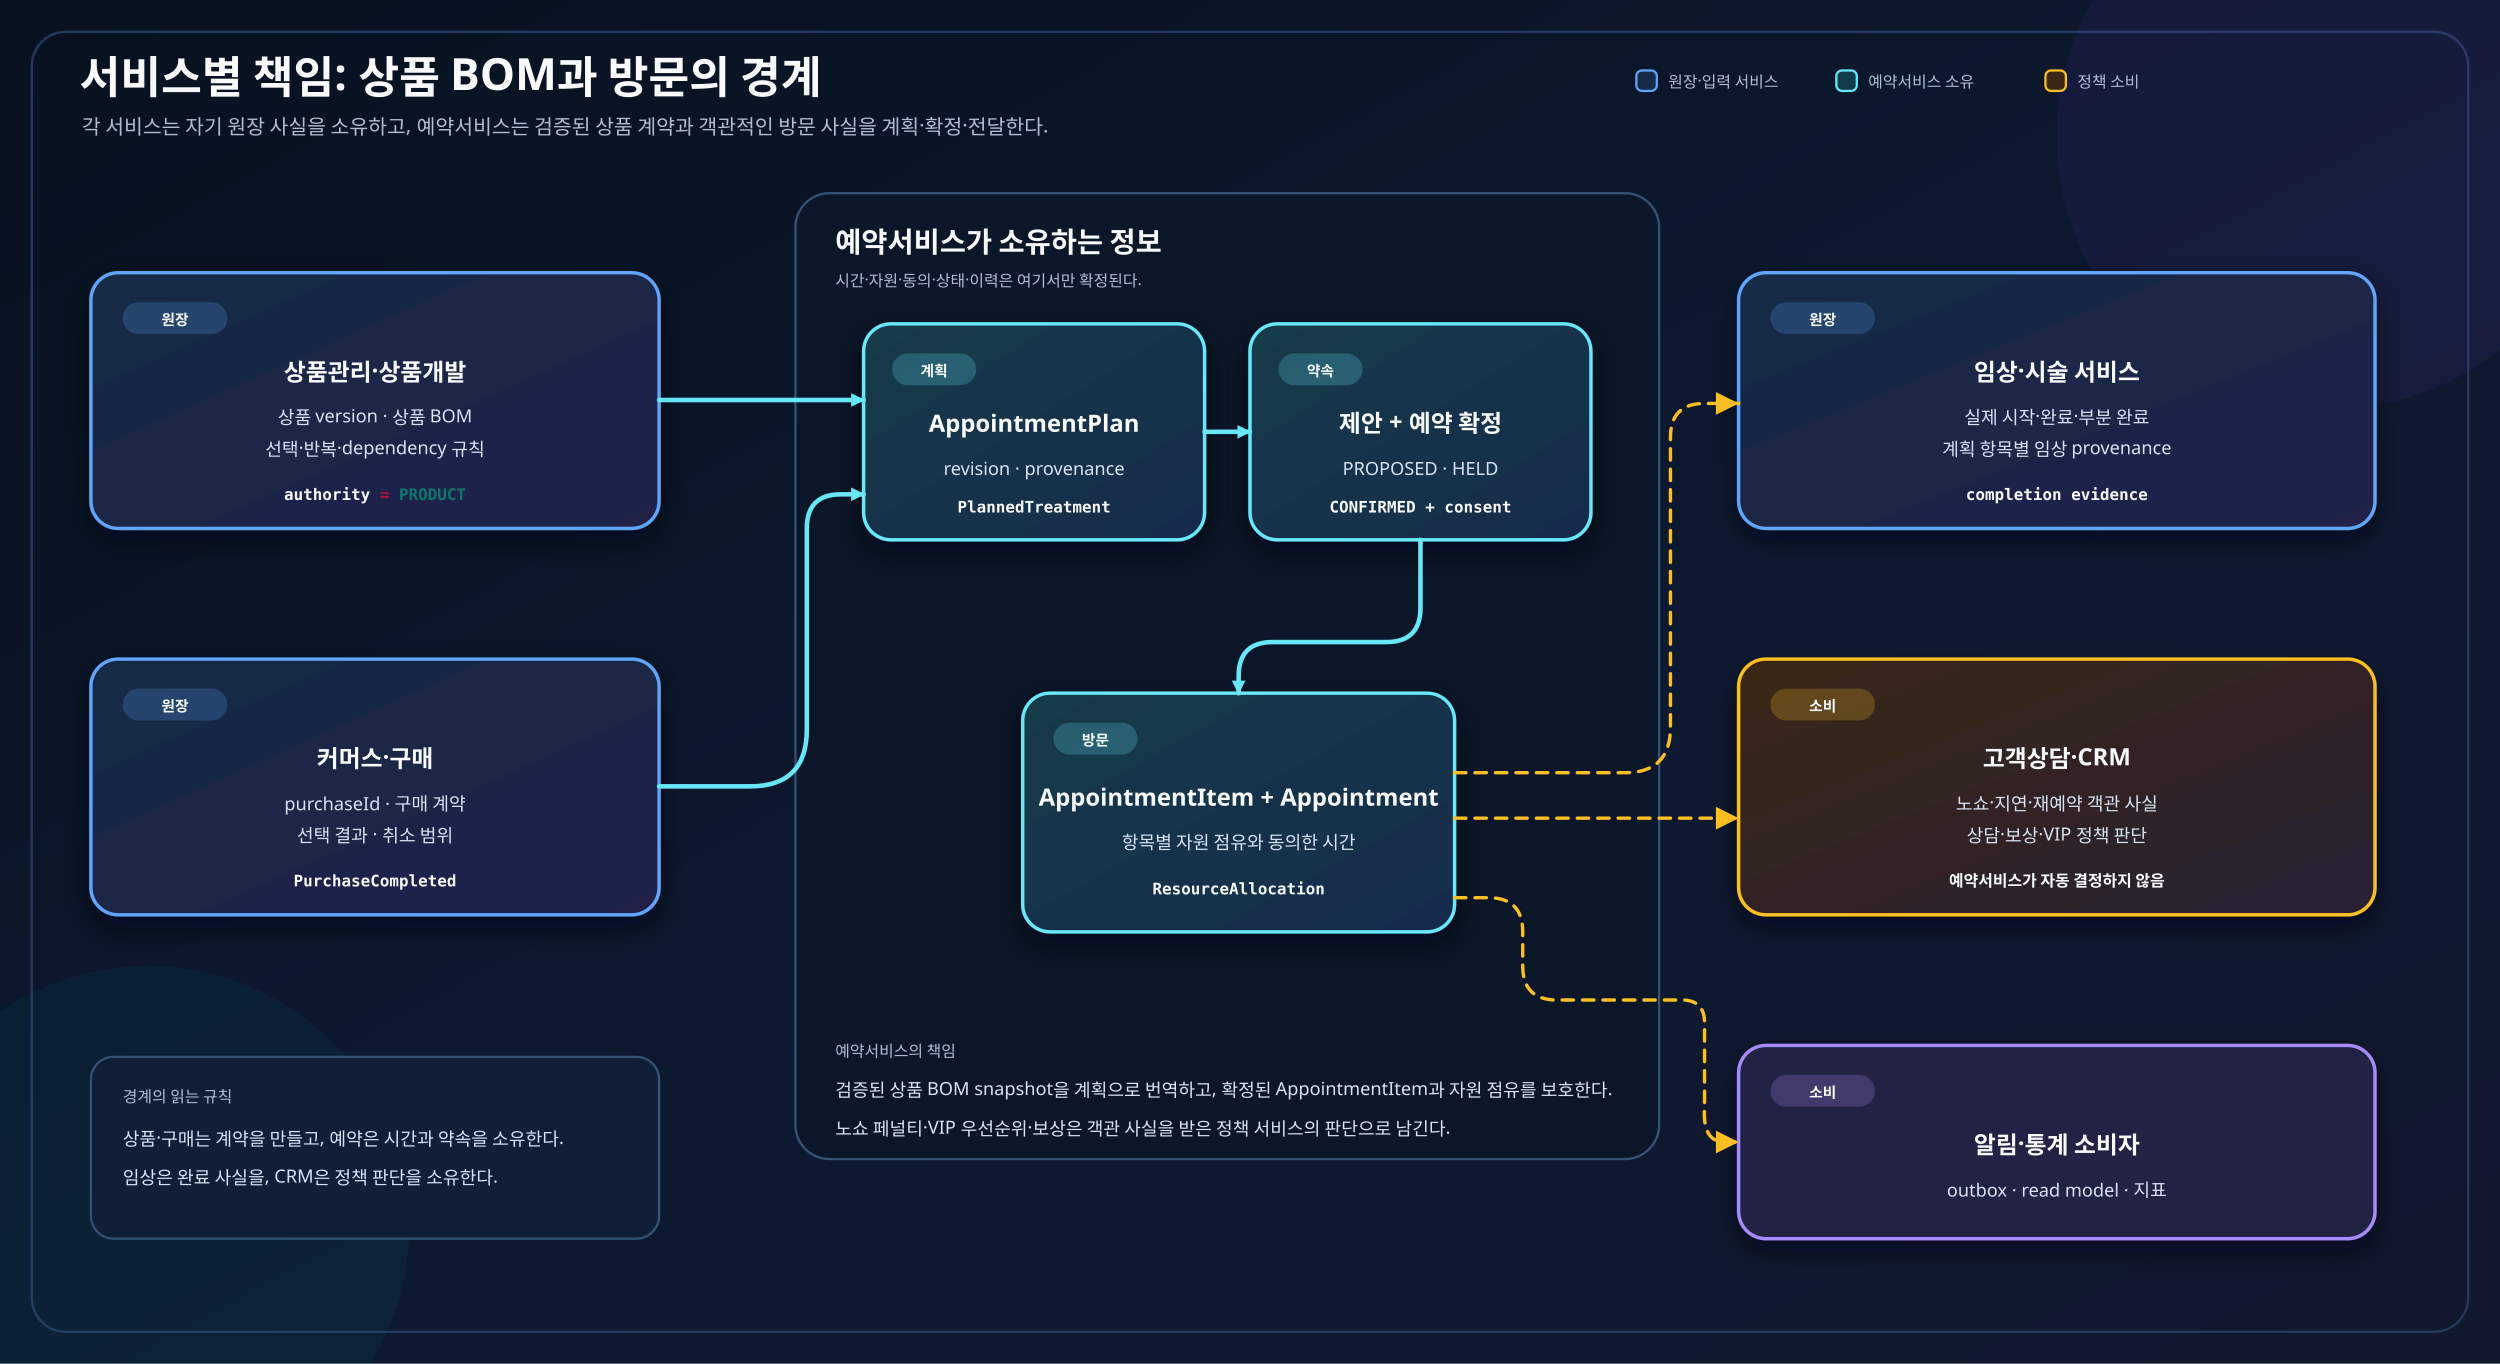
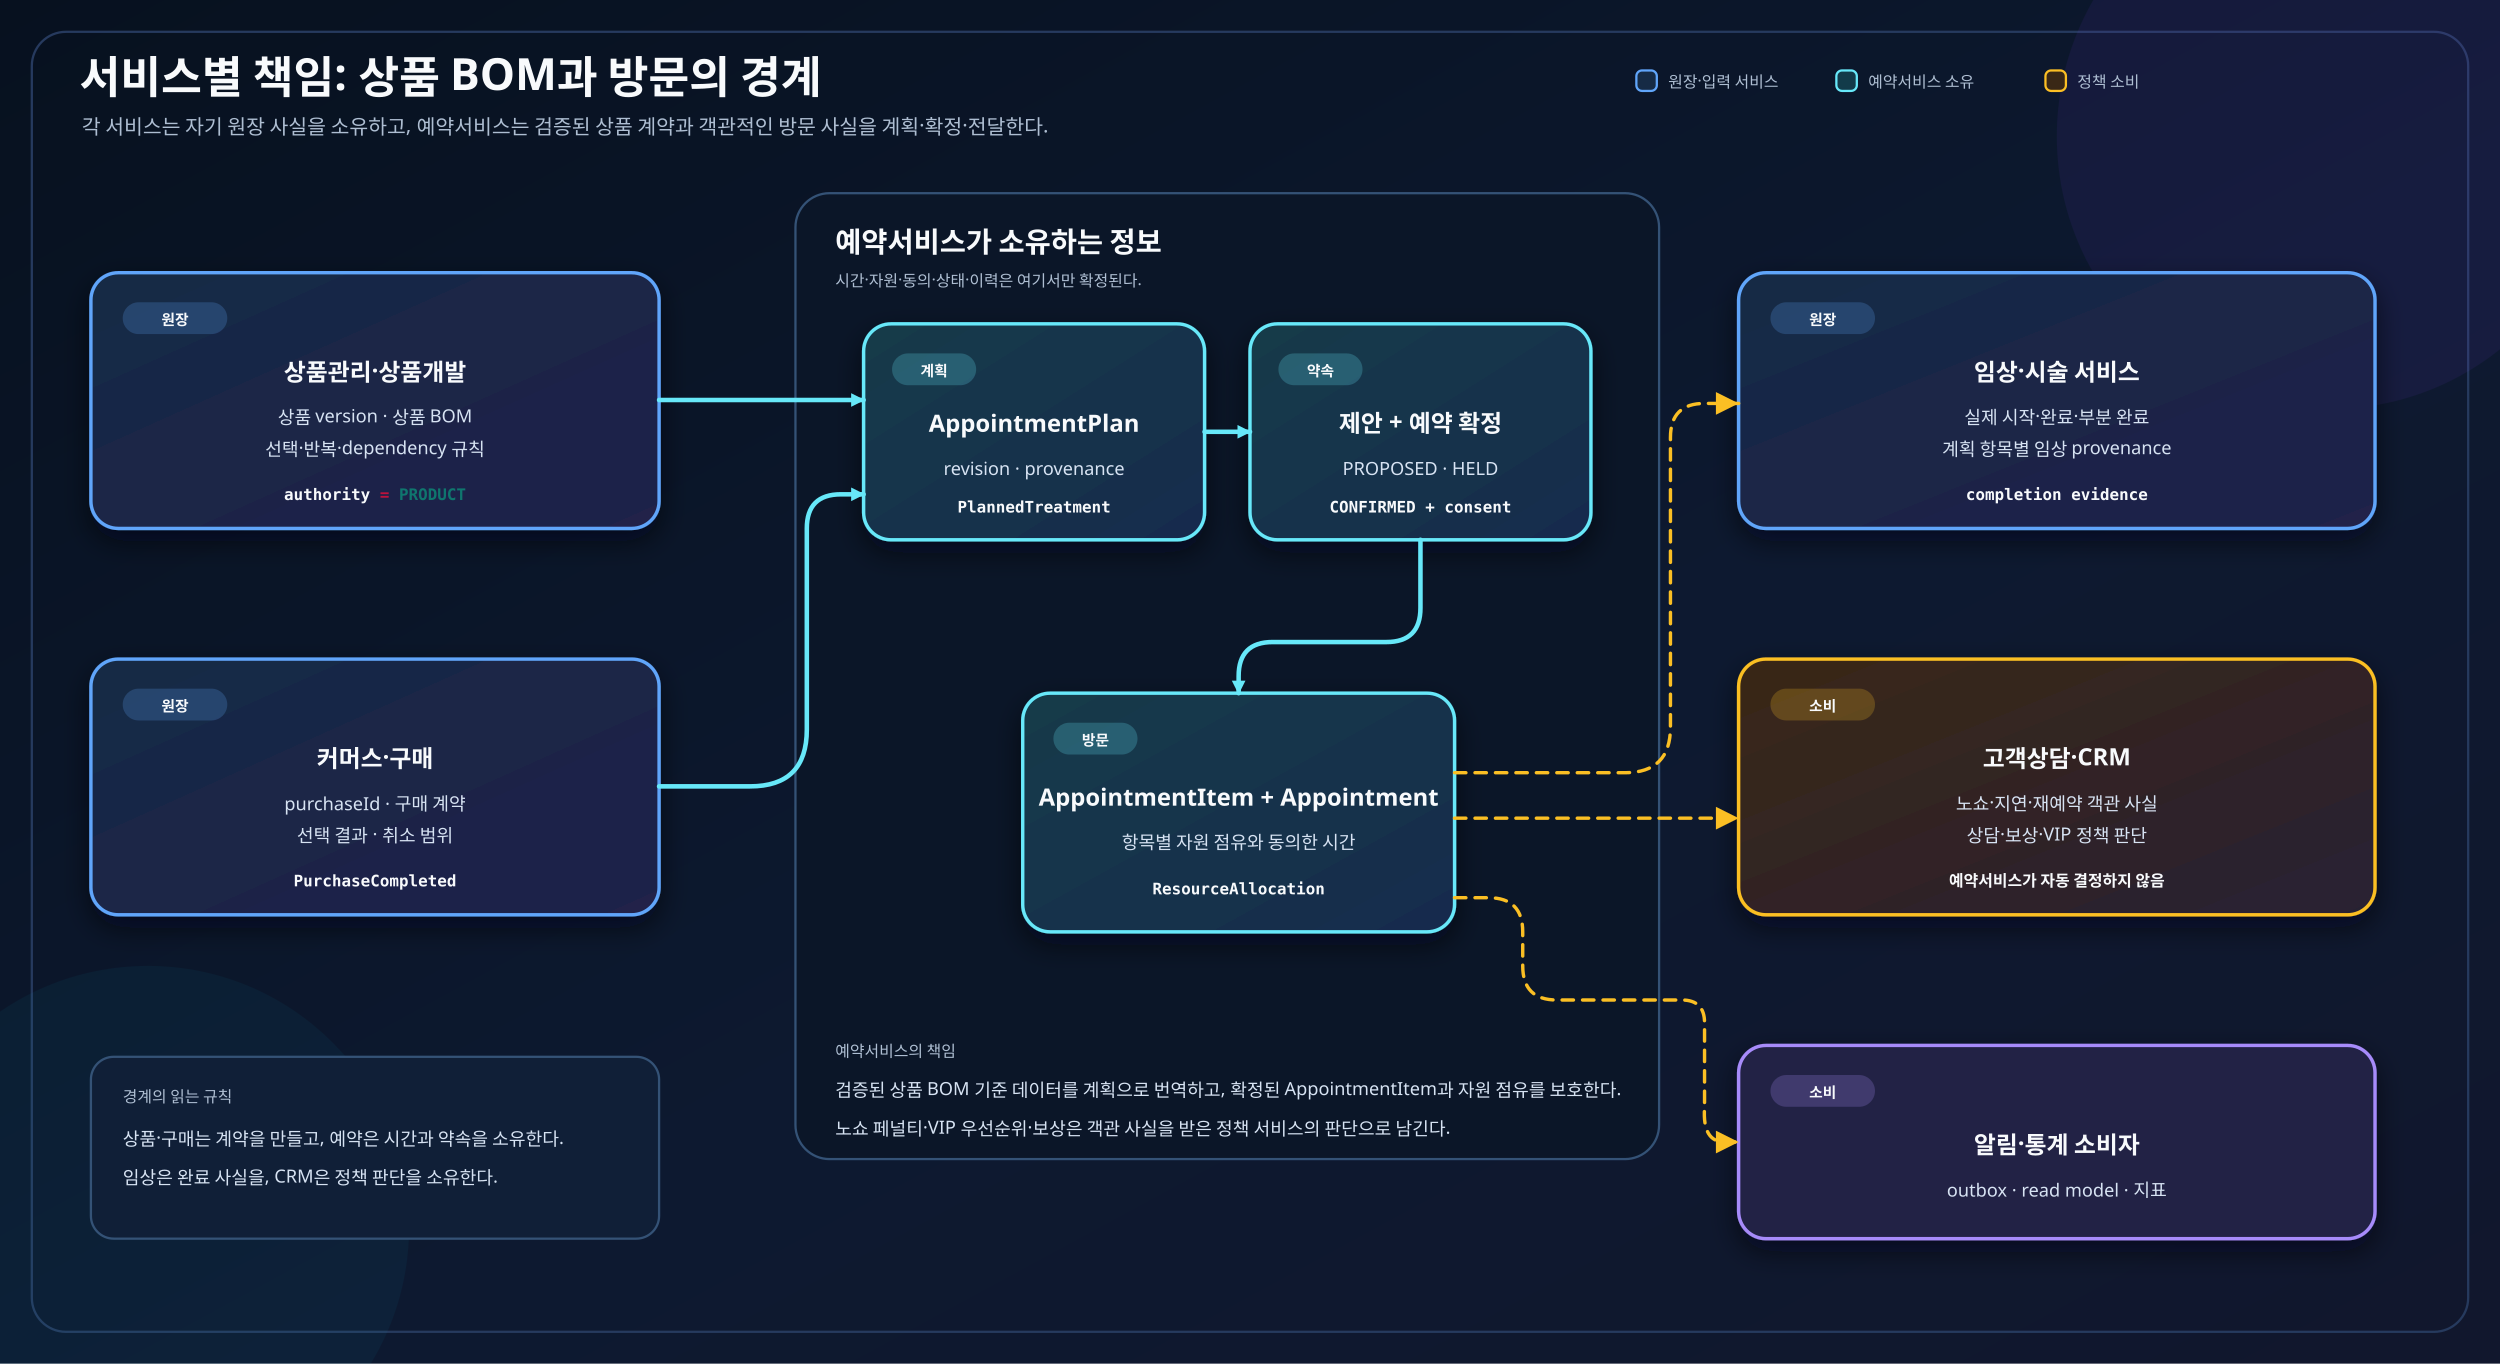
<svg xmlns="http://www.w3.org/2000/svg" width="2200" height="1200" viewBox="0 0 2200 1200" role="img" aria-labelledby="service-ko-title service-ko-desc">
  <defs>
    <linearGradient id="service-ko-bg" x1="0" y1="0" x2="1" y2="1">
      <stop offset="0" stop-color="#07111f" />
      <stop offset="0.56" stop-color="#0d1930" />
      <stop offset="1" stop-color="#11172d" />
    </linearGradient>
    <linearGradient id="service-ko-source" x1="0" y1="0" x2="1" y2="1">
      <stop offset="0" stop-color="#162b45" />
      <stop offset="1" stop-color="#202049" />
    </linearGradient>
    <linearGradient id="service-ko-reservation" x1="0" y1="0" x2="1" y2="1">
      <stop offset="0" stop-color="#123b4a" />
      <stop offset="1" stop-color="#192b4d" />
    </linearGradient>
    <linearGradient id="service-ko-policy" x1="0" y1="0" x2="1" y2="1">
      <stop offset="0" stop-color="#3a2816" />
      <stop offset="1" stop-color="#282034" />
    </linearGradient>
    <filter id="service-ko-shadow" x="-20%" y="-20%" width="140%" height="150%">
      <feDropShadow dx="0" dy="10" stdDeviation="12" flood-color="#020617" flood-opacity="0.58" />
    </filter>
    <marker id="service-ko-primary-arrow" viewBox="0 0 14 14" markerWidth="14" markerHeight="14" refX="12" refY="7" orient="auto" markerUnits="userSpaceOnUse" data-role="primary" data-size="14x14" data-tip-direction="positive-x">
      <path d="M 1 1 L 13 7 L 1 13 Z" fill="#67e8f9" data-arrowhead="true" data-solid-head="true" data-role="primary" data-size="14x14" />
    </marker>
    <marker id="service-ko-secondary-arrow" viewBox="0 0 10 10" markerWidth="10" markerHeight="10" refX="10" refY="5" orient="auto" markerUnits="userSpaceOnUse" overflow="visible" data-role="secondary" data-size="10x10" data-visible-size="20x20" data-tip-direction="positive-x">
      <path d="M -10 -5 L 10 5 L -10 15 Z" fill="#fbbf24" data-arrowhead="true" data-solid-head="true" data-role="secondary" data-size="10x10" data-visible-size="20x20" />
    </marker>
    <style>
      .title{font-family:"goorm Sans",sans-serif;font-size:39px;font-weight:700;fill:#f8fafc}.subtitle{font-family:"goorm Sans",sans-serif;font-size:18px;fill:#aebed2}.frame-title{font-family:"goorm Sans",sans-serif;font-size:25px;font-weight:700;fill:#f8fafc}.card-title{font-family:"goorm Sans",sans-serif;font-size:21px;font-weight:700;fill:#f8fafc}.body{font-family:"goorm Sans",sans-serif;font-size:16px;fill:#d7e3f3}.small{font-family:"goorm Sans",sans-serif;font-size:14px;fill:#aebed2}.code{font-family:"goorm Sans Code","goorm Sans",monospace;font-size:14px;font-weight:700;fill:#f8fafc}.pill{font-family:"goorm Sans Code","goorm Sans",monospace;font-size:13px;font-weight:700;fill:#f8fafc}.connector{fill:none;stroke-linecap:round;stroke-linejoin:round}.primary-line{stroke:#67e8f9;stroke-width:4}.handoff-line{stroke:#fbbf24;stroke-width:3;stroke-dasharray:10 8}.service-frame{fill:#0b1628;stroke:#345276;stroke-width:2}.source-card{fill:url(#service-ko-source);stroke:#60a5fa;stroke-width:3;filter:url(#service-ko-shadow)}.reservation-card{fill:url(#service-ko-reservation);stroke:#67e8f9;stroke-width:3;filter:url(#service-ko-shadow)}.policy-card{fill:url(#service-ko-policy);stroke:#fbbf24;stroke-width:3;filter:url(#service-ko-shadow)}.consumer-card{fill:#202044;stroke:#a78bfa;stroke-width:3;filter:url(#service-ko-shadow)}
    .syntax-type{fill:#0F766E}.syntax-operator{fill:#BE123C}</style>
  </defs>
  <rect width="2200" height="1200" fill="url(#service-ko-bg)" />
  <rect x="28" y="28" width="2144" height="1144" rx="30" fill="none" stroke="#263a5e" stroke-width="2" />
  <circle cx="2050" cy="120" r="240" fill="#7c3aed" opacity=".08" />
  <circle cx="130" cy="1080" r="230" fill="#0891b2" opacity=".07" />
  <text class="title" x="70" y="82">서비스별 책임: 상품 BOM과 방문의 경계</text>
  <text class="subtitle" x="72" y="118">각 서비스는 자기 원장 사실을 소유하고, 예약서비스는 검증된 상품 계약과 객관적인 방문 사실을 계획·확정·전달한다.</text>
  <g transform="translate(1440 62)">
    <rect x="0" y="0" width="18" height="18" rx="5" fill="#162b45" stroke="#60a5fa" stroke-width="2" />
    <text class="small" x="28" y="15">원장·입력 서비스</text>
    <rect x="176" y="0" width="18" height="18" rx="5" fill="#123b4a" stroke="#67e8f9" stroke-width="2" />
    <text class="small" x="204" y="15">예약서비스 소유</text>
    <rect x="360" y="0" width="18" height="18" rx="5" fill="#3a2816" stroke="#fbbf24" stroke-width="2" />
    <text class="small" x="388" y="15">정책 소비</text>
  </g>
  <g>
    <rect class="source-card" x="80" y="240" width="500" height="225" rx="24" />
    <rect x="108" y="266" width="92" height="28" rx="14" fill="#60a5fa" opacity=".22" />
    <text class="pill" x="154" y="286" text-anchor="middle">원장</text>
    <text class="card-title" x="330" y="335" text-anchor="middle">상품관리·상품개발</text>
    <text class="body" x="330" y="373" text-anchor="middle">상품 version · 상품 BOM</text>
    <text class="body" x="330" y="401" text-anchor="middle">선택·반복·dependency 규칙</text>
    <text class="code" x="330" y="440" text-anchor="middle">authority <tspan class="syntax-operator">=</tspan>
      <tspan class="syntax-type">PRODUCT</tspan>
    </text>
  </g>
  <g>
    <rect class="source-card" x="80" y="580" width="500" height="225" rx="24" />
    <rect x="108" y="606" width="92" height="28" rx="14" fill="#60a5fa" opacity=".22" />
    <text class="pill" x="154" y="626" text-anchor="middle">원장</text>
    <text class="card-title" x="330" y="675" text-anchor="middle">커머스·구매</text>
    <text class="body" x="330" y="713" text-anchor="middle">purchaseId · 구매 계약</text>
    <text class="body" x="330" y="741" text-anchor="middle">선택 결과 · 취소 범위</text>
    <text class="code" x="330" y="780" text-anchor="middle">PurchaseCompleted</text>
  </g>
  <rect class="service-frame" x="700" y="170" width="760" height="850" rx="30" />
  <text class="frame-title" x="735" y="222">예약서비스가 소유하는 정보</text>
  <text class="small" x="735" y="252">시간·자원·동의·상태·이력은 여기서만 확정된다.</text>
  <g>
    <rect class="reservation-card" x="760" y="285" width="300" height="190" rx="24" />
    <rect x="785" y="311" width="74" height="28" rx="14" fill="#67e8f9" opacity=".22" />
    <text class="pill" x="822" y="331" text-anchor="middle">계획</text>
    <text class="card-title" x="910" y="380" text-anchor="middle">AppointmentPlan</text>
    <text class="body" x="910" y="418" text-anchor="middle">revision · provenance</text>
    <text class="code" x="910" y="451" text-anchor="middle">PlannedTreatment</text>
  </g>
  <g>
    <rect class="reservation-card" x="1100" y="285" width="300" height="190" rx="24" />
    <rect x="1125" y="311" width="74" height="28" rx="14" fill="#67e8f9" opacity=".22" />
    <text class="pill" x="1162" y="331" text-anchor="middle">약속</text>
    <text class="card-title" x="1250" y="380" text-anchor="middle">제안 + 예약 확정</text>
    <text class="body" x="1250" y="418" text-anchor="middle">PROPOSED · HELD</text>
    <text class="code" x="1250" y="451" text-anchor="middle">CONFIRMED + consent</text>
  </g>
  <g>
    <rect class="reservation-card" x="900" y="610" width="380" height="210" rx="24" />
    <rect x="927" y="636" width="74" height="28" rx="14" fill="#67e8f9" opacity=".22" />
    <text class="pill" x="964" y="656" text-anchor="middle">방문</text>
    <text class="card-title" x="1090" y="709" text-anchor="middle">AppointmentItem + Appointment</text>
    <text class="body" x="1090" y="747" text-anchor="middle">항목별 자원 점유와 동의한 시간</text>
    <text class="code" x="1090" y="787" text-anchor="middle">ResourceAllocation</text>
  </g>
  <path class="connector primary-line" data-connector="plan-commitment" data-source="plan-service" data-target="commitment-service" d="M 1060 380 H 1100" marker-end="url(#service-ko-primary-arrow)" />
  <path class="connector primary-line" data-connector="commitment-item" data-source="commitment-service" data-target="visit-service" d="M 1250 475 V 535 Q 1250 565 1220 565 H 1120 Q 1090 565 1090 595 V 610" marker-end="url(#service-ko-primary-arrow)" />
  <g>
    <rect class="source-card" x="1530" y="240" width="560" height="225" rx="24" />
    <rect x="1558" y="266" width="92" height="28" rx="14" fill="#60a5fa" opacity=".22" />
    <text class="pill" x="1604" y="286" text-anchor="middle">원장</text>
    <text class="card-title" x="1810" y="335" text-anchor="middle">임상·시술 서비스</text>
    <text class="body" x="1810" y="373" text-anchor="middle">실제 시작·완료·부분 완료</text>
    <text class="body" x="1810" y="401" text-anchor="middle">계획 항목별 임상 provenance</text>
    <text class="code" x="1810" y="440" text-anchor="middle">completion evidence</text>
  </g>
  <g>
    <rect class="policy-card" x="1530" y="580" width="560" height="225" rx="24" />
    <rect x="1558" y="606" width="92" height="28" rx="14" fill="#fbbf24" opacity=".22" />
    <text class="pill" x="1604" y="626" text-anchor="middle">소비</text>
    <text class="card-title" x="1810" y="675" text-anchor="middle">고객상담·CRM</text>
    <text class="body" x="1810" y="713" text-anchor="middle">노쇼·지연·재예약 객관 사실</text>
    <text class="body" x="1810" y="741" text-anchor="middle">상담·보상·VIP 정책 판단</text>
    <text class="code" x="1810" y="780" text-anchor="middle">예약서비스가 자동 결정하지 않음</text>
  </g>
  <g>
    <rect class="consumer-card" x="1530" y="920" width="560" height="170" rx="24" />
    <rect x="1558" y="946" width="92" height="28" rx="14" fill="#a78bfa" opacity=".22" />
    <text class="pill" x="1604" y="966" text-anchor="middle">소비</text>
    <text class="card-title" x="1810" y="1015" text-anchor="middle">알림·통계 소비자</text>
    <text class="body" x="1810" y="1053" text-anchor="middle">outbox · read model · 지표</text>
  </g>
  <path class="connector primary-line" data-connector="product-plan" data-source="product-service" data-target="plan-service" d="M 580 352 H 760" marker-end="url(#service-ko-primary-arrow)" />
  <path class="connector primary-line" data-connector="commerce-plan" data-source="commerce-service" data-target="plan-service" d="M 580 692 H 660 Q 710 692 710 642 V 465 Q 710 435 740 435 H 760" marker-end="url(#service-ko-primary-arrow)" />
  <path class="connector handoff-line" data-connector="visit-clinical" data-source="visit-service" data-target="clinical-service" d="M 1280 680 H 1430 Q 1470 680 1470 640 V 385 Q 1470 355 1500 355 H 1530" marker-end="url(#service-ko-secondary-arrow)" />
  <path class="connector handoff-line" data-connector="visit-crm" data-source="visit-service" data-target="crm-service" d="M 1280 720 H 1530" marker-end="url(#service-ko-secondary-arrow)" />
  <path class="connector handoff-line" data-connector="visit-notification" data-source="visit-service" data-target="notification-consumers" d="M 1280 790 H 1310 Q 1340 790 1340 820 V 850 Q 1340 880 1370 880 H 1480 Q 1500 880 1500 900 V 975 Q 1498 1005 1518 1005 H 1530" marker-end="url(#service-ko-secondary-arrow)" />
  <rect x="80" y="930" width="500" height="160" rx="20" fill="#101f37" stroke="#345276" stroke-width="2" />
  <text class="small" x="108" y="970">경계의 읽는 규칙</text>
  <text class="body" x="108" y="1008">상품·구매는 계약을 만들고, 예약은 시간과 약속을 소유한다.</text>
  <text class="body" x="108" y="1042">임상은 완료 사실을, CRM은 정책 판단을 소유한다.</text>
  <text class="small" x="735" y="930">예약서비스의 책임</text>
-   <text class="body" x="735" y="965">검증된 상품 BOM snapshot을 계획으로 번역하고, 확정된 AppointmentItem과 자원 점유를 보호한다.</text>
+   <text class="body" x="735" y="965">검증된 상품 BOM 기준 데이터를 계획으로 번역하고, 확정된 AppointmentItem과 자원 점유를 보호한다.</text>
  <text class="body" x="735" y="999">노쇼 페널티·VIP 우선순위·보상은 객관 사실을 받은 정책 서비스의 판단으로 남긴다.</text>
</svg>
